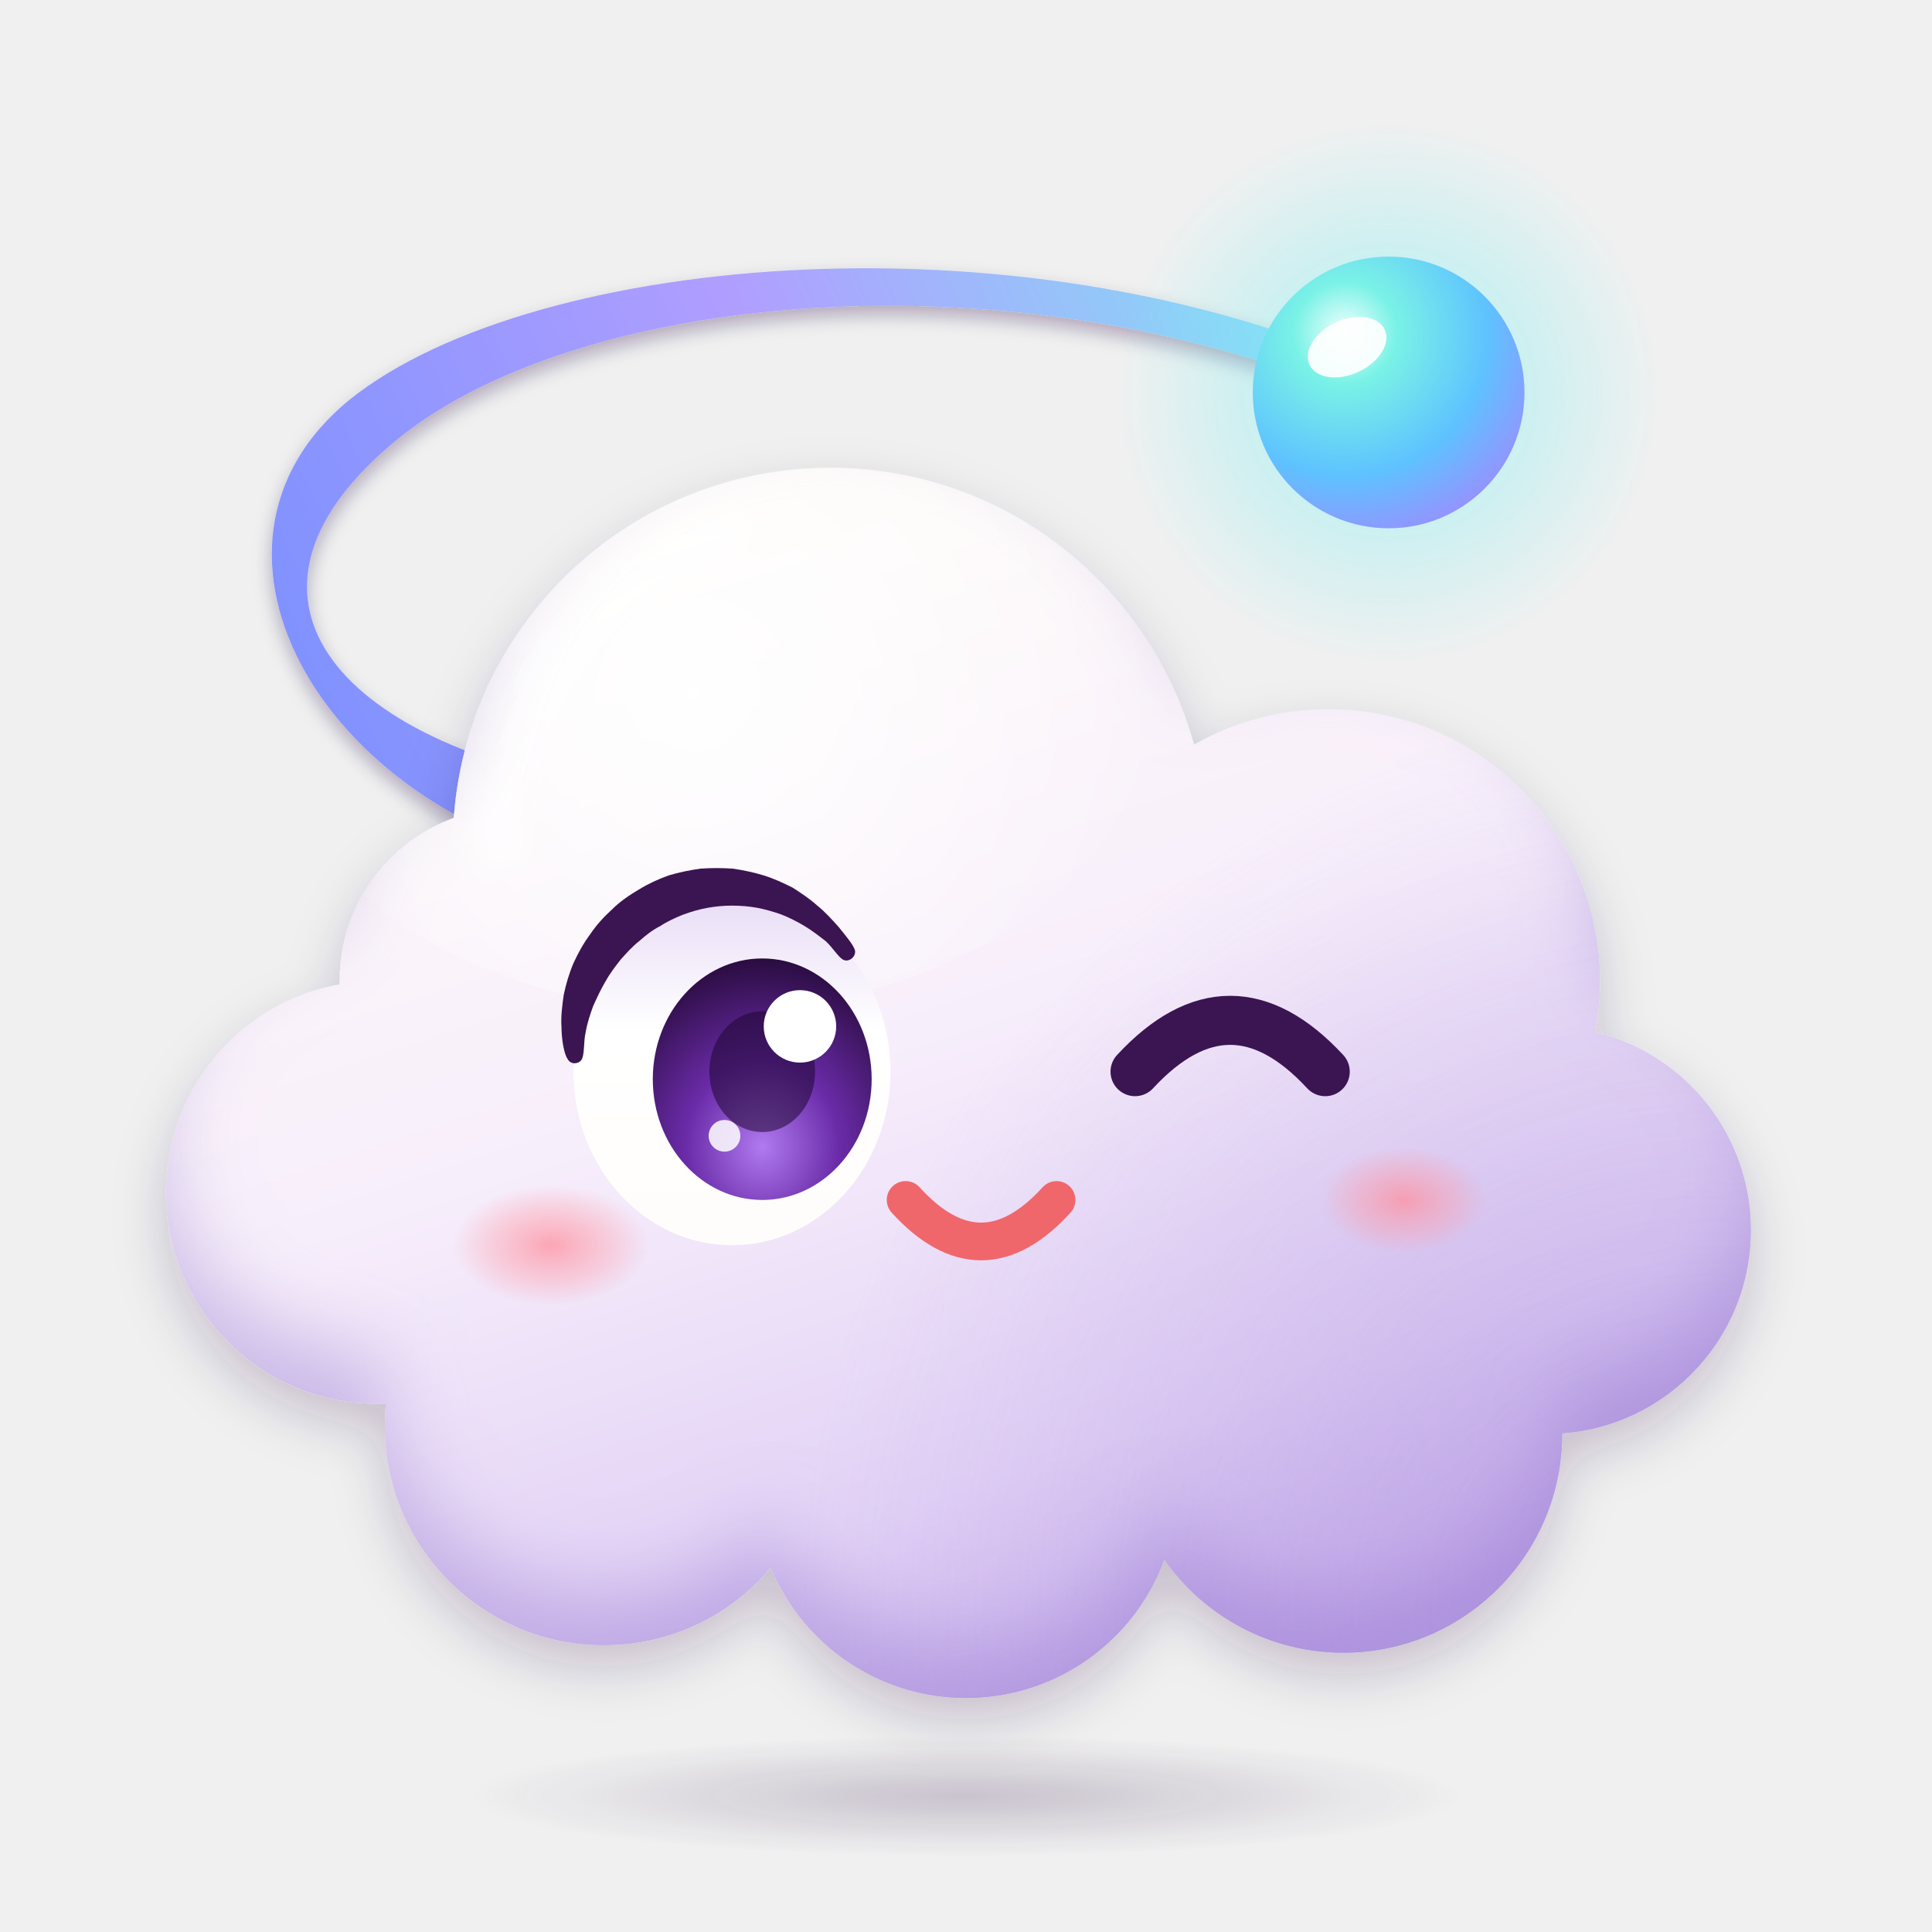
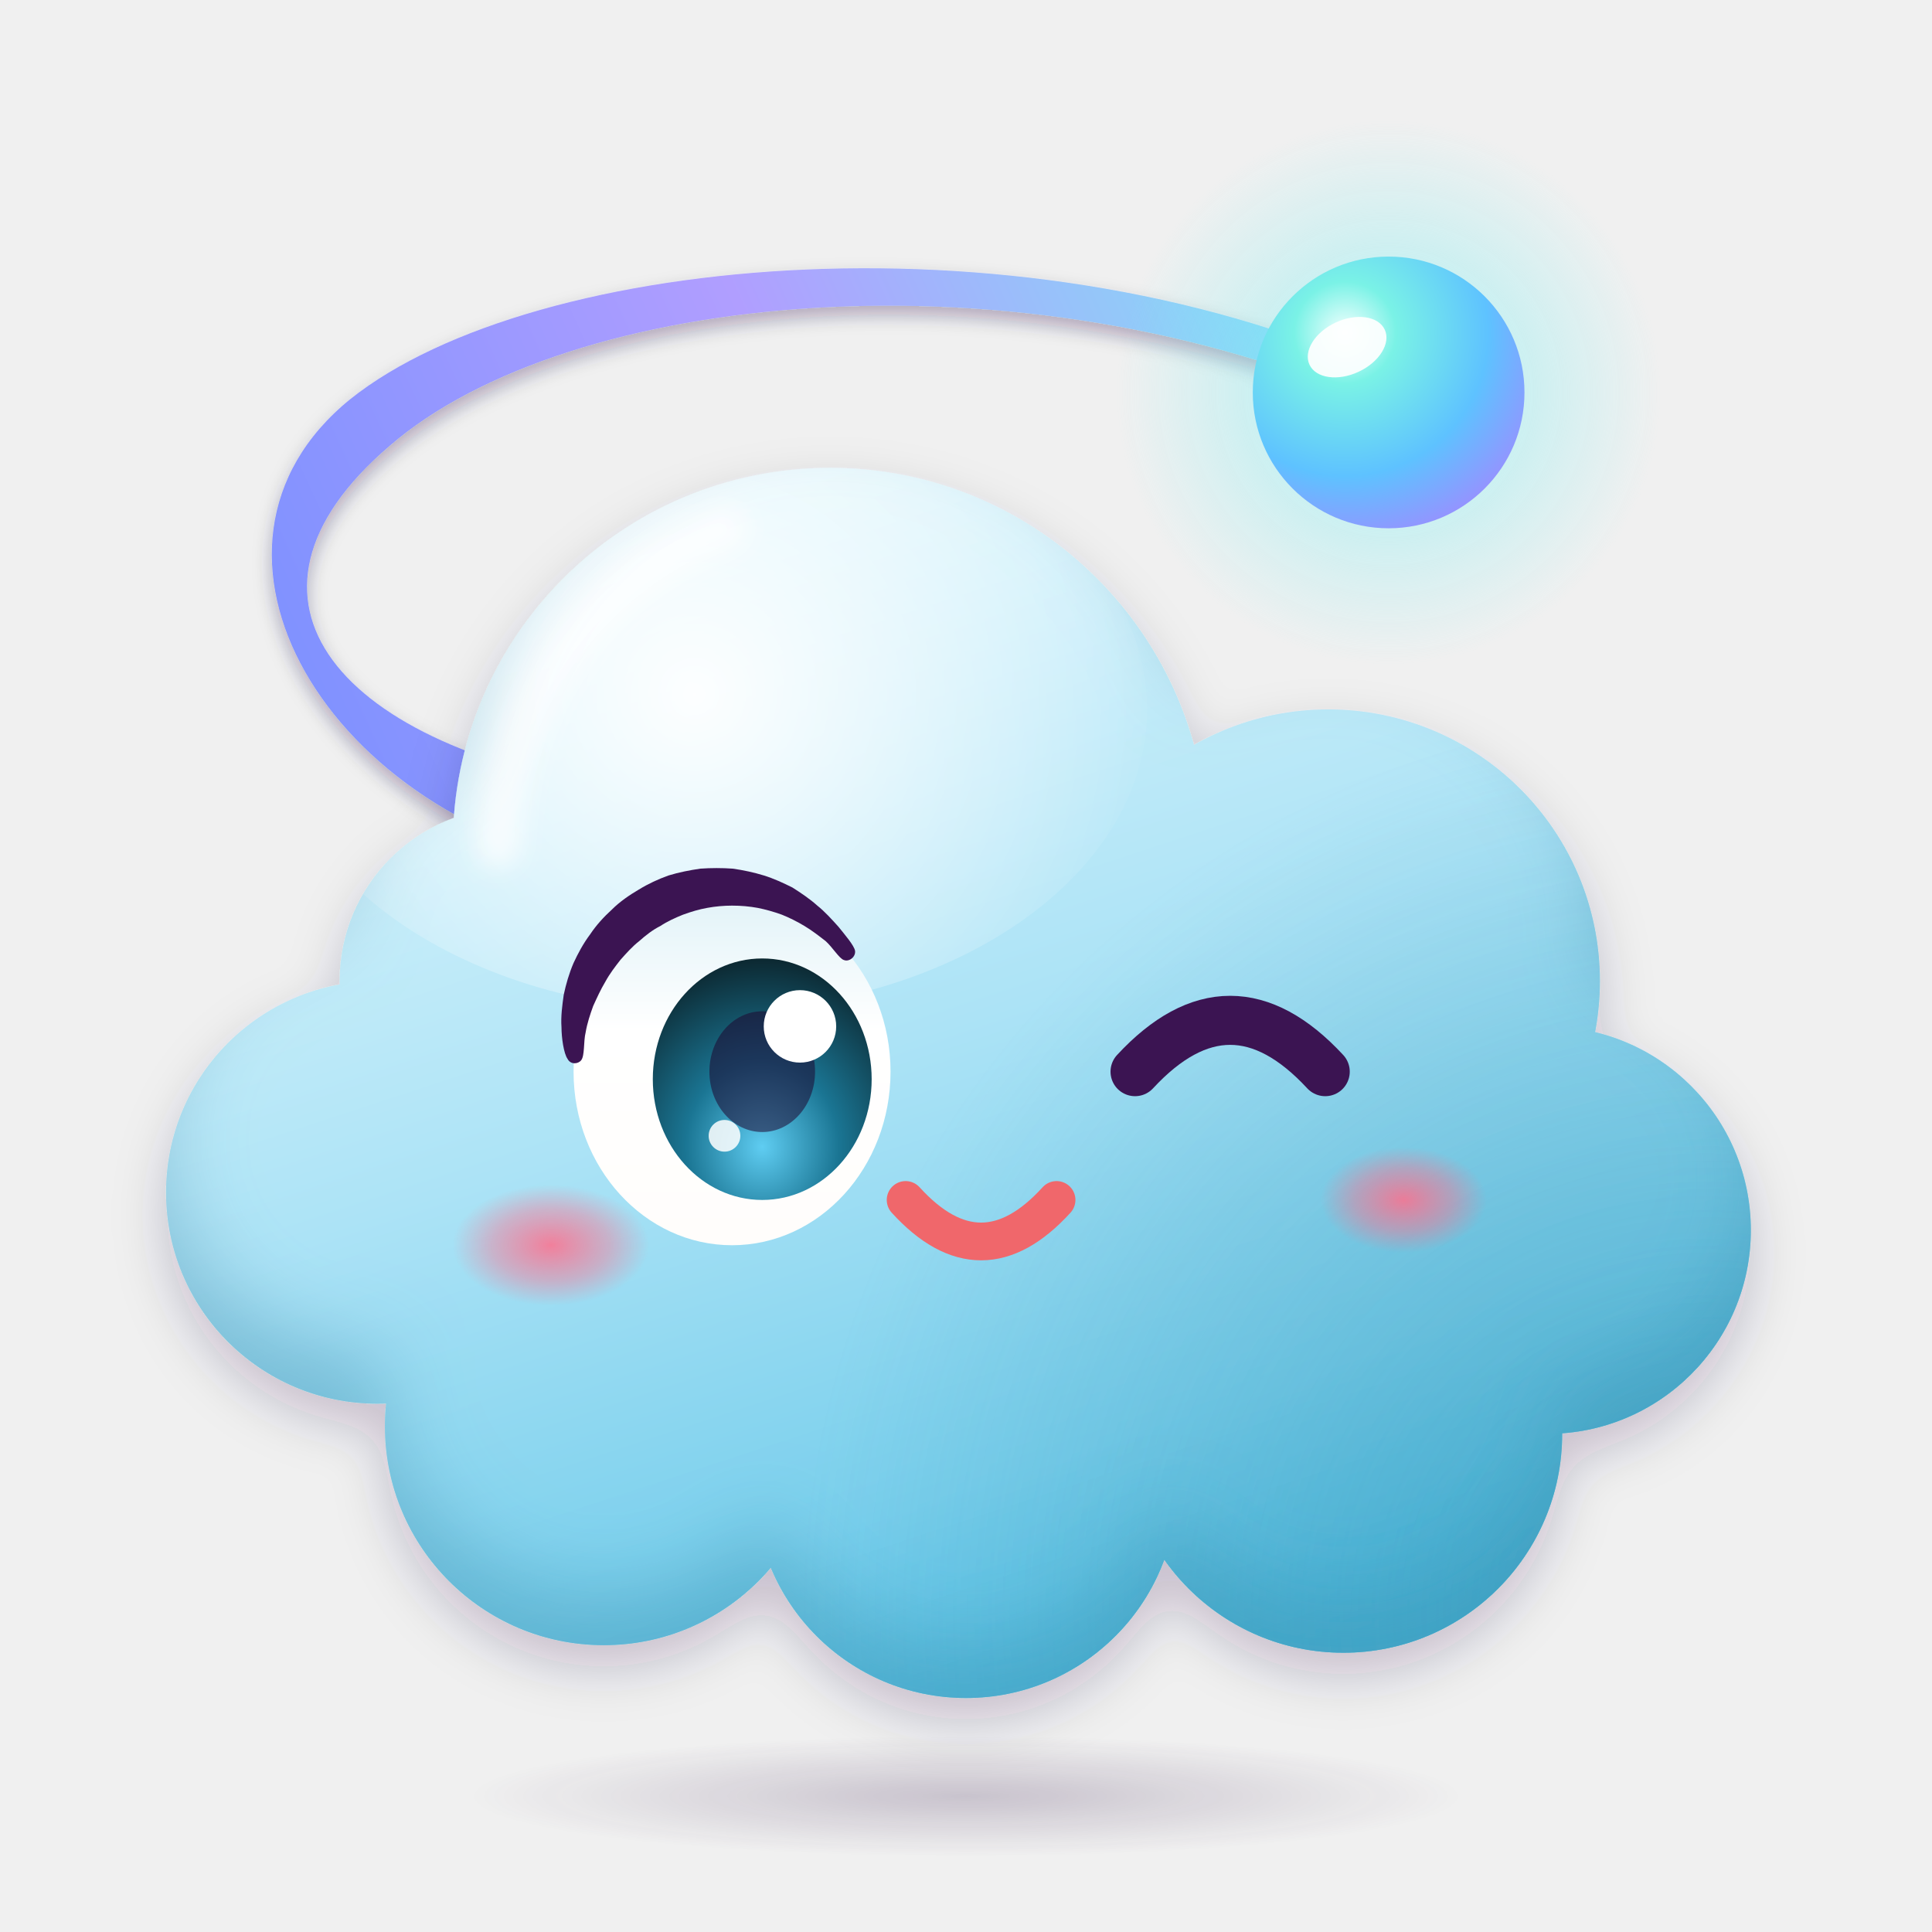
<svg xmlns="http://www.w3.org/2000/svg" viewBox="0 0 256 256" role="img" aria-labelledby="kcTitle">
  <defs>
    <linearGradient id="kcBody" gradientUnits="userSpaceOnUse" x1="96" y1="62" x2="150" y2="226">
-       <stop offset="0" stop-color="#FFFCF8" />
-       <stop offset=".46" stop-color="#F7EEFB" />
-       <stop offset=".8" stop-color="#E2D2F6" />
-       <stop offset="1" stop-color="#C9B1EC" />
+       <stop offset="0" stop-color="#E2F7FD" />
+       <stop offset=".46" stop-color="#ACE3F6" />
+       <stop offset=".8" stop-color="#79CFEC" />
+       <stop offset="1" stop-color="#4DBBE0" />
    </linearGradient>
    <radialGradient id="kcShade" gradientUnits="userSpaceOnUse" cx="226" cy="214" r="120">
-       <stop offset="0" stop-color="#A88BDB" stop-opacity=".5" />
-       <stop offset="1" stop-color="#A88BDB" stop-opacity="0" />
+       <stop offset="0" stop-color="#3492B2" stop-opacity=".5" />
+       <stop offset="1" stop-color="#3492B2" stop-opacity="0" />
    </radialGradient>
    <radialGradient id="kcSheen" gradientUnits="userSpaceOnUse" cx="92" cy="92" r="62">
      <stop offset="0" stop-color="#FFFFFF" stop-opacity=".95" />
      <stop offset="1" stop-color="#FFFFFF" stop-opacity="0" />
    </radialGradient>
    <radialGradient id="kcGround">
      <stop offset="0" stop-color="#2B0E42" stop-opacity=".2" />
      <stop offset="1" stop-color="#2B0E42" stop-opacity="0" />
    </radialGradient>
    <radialGradient id="kcCheek">
-       <stop offset="0" stop-color="#FF8F9E" stop-opacity=".75" />
-       <stop offset=".6" stop-color="#FF9AA6" stop-opacity=".35" />
-       <stop offset="1" stop-color="#FF9AA6" stop-opacity="0" />
+       <stop offset="0" stop-color="#FF6F8C" stop-opacity=".85" />
+       <stop offset=".6" stop-color="#FF6F8C" stop-opacity=".4" />
+       <stop offset="1" stop-color="#FF6F8C" stop-opacity="0" />
    </radialGradient>
    <linearGradient id="kcSclera" x1="0" y1="0" x2="0" y2="1">
-       <stop offset="0" stop-color="#E9DDF6" />
+       <stop offset="0" stop-color="#E2F3F8" />
      <stop offset=".38" stop-color="#FFFFFF" />
      <stop offset="1" stop-color="#FFFDFB" />
    </linearGradient>
    <radialGradient id="kcIris" cx=".5" cy=".78" r=".78">
-       <stop offset="0" stop-color="#B07AF0" />
-       <stop offset=".45" stop-color="#6A2BA8" />
-       <stop offset="1" stop-color="#2A0C40" />
+       <stop offset="0" stop-color="#5FCDF2" />
+       <stop offset=".45" stop-color="#1A7593" />
+       <stop offset="1" stop-color="#0C2831" />
    </radialGradient>
    <linearGradient id="kcTail" gradientUnits="userSpaceOnUse" x1="40" y1="112" x2="190" y2="44">
      <stop offset="0" stop-color="#7A90FF" />
      <stop offset=".5" stop-color="#B09EFF" />
      <stop offset="1" stop-color="#7DE9F4" />
    </linearGradient>
    <radialGradient id="kcOrb" cx=".34" cy=".28" r=".85">
      <stop offset="0" stop-color="#F2FFFE" />
      <stop offset=".22" stop-color="#7AF2E6" />
      <stop offset=".62" stop-color="#5EC2FF" />
      <stop offset="1" stop-color="#A585FF" />
    </radialGradient>
    <radialGradient id="kcGlow">
      <stop offset="0" stop-color="#7EF0F4" stop-opacity=".9" />
      <stop offset=".45" stop-color="#7EF0F4" stop-opacity=".35" />
      <stop offset="1" stop-color="#7EF0F4" stop-opacity="0" />
    </radialGradient>
    <filter id="kcLift" x="-15%" y="-15%" width="130%" height="140%">
      <feDropShadow dx="0" dy="3" stdDeviation="3.5" flood-color="#2B0E42" flood-opacity=".2" />
    </filter>
    <filter id="kcPuff" x="-5%" y="-5%" width="110%" height="110%">
      <feOffset in="SourceAlpha" dy="-7" result="up" />
      <feGaussianBlur in="up" stdDeviation="5" result="upBlur" />
      <feComposite in="SourceAlpha" in2="upBlur" operator="out" result="rim" />
-       <feFlood flood-color="#9C7DD6" flood-opacity=".5" />
+       <feFlood flood-color="#3D99B8" flood-opacity=".5" />
      <feComposite in2="rim" operator="in" result="shade" />
      <feMerge>
        <feMergeNode in="SourceGraphic" />
        <feMergeNode in="shade" />
      </feMerge>
    </filter>
    <filter id="kcEdge" x="-10%" y="-10%" width="120%" height="125%">
      <feDropShadow dx="0" dy="1.2" stdDeviation="1.2" flood-color="#2B0E42" flood-opacity=".3" />
    </filter>
    <filter id="kcSoft" x="-50%" y="-50%" width="200%" height="200%">
      <feGaussianBlur stdDeviation="1.6" />
    </filter>
    <clipPath id="kcCloud">
      <circle cx="110" cy="112" r="50" />
      <circle cx="176" cy="130" r="36" />
      <circle cx="205" cy="163" r="27" />
      <circle cx="178" cy="190" r="29" />
      <circle cx="128" cy="197" r="28" />
      <circle cx="80" cy="189" r="29" />
      <circle cx="50" cy="158" r="28" />
      <circle cx="68" cy="130" r="23" />
      <ellipse cx="128" cy="158" rx="84" ry="44" />
    </clipPath>
    <clipPath id="kcEyeL">
      <ellipse cx="97" cy="142" rx="21" ry="23" />
    </clipPath>
    <clipPath id="kcEyeR">
      <ellipse cx="163" cy="138" rx="17.5" ry="19.5" />
+     </clipPath>
+     <clipPath id="kcEyeLLid">
+       <ellipse cx="97" cy="142" rx="22.5" ry="24.5" />
+     </clipPath>
+     <clipPath id="kcEyeRLid">
+       <ellipse cx="163" cy="138" rx="19.0" ry="21.0" />
    </clipPath>
    <clipPath id="kcMouth">
      <path d="M116 160Q130 164 144 160Q143.5 180 130 180Q116.5 180 116 160Z" />
    </clipPath>
  </defs>
  <ellipse cx="128" cy="238" rx="66" ry="8" fill="url(#kcGround)" />
  <path d="M82.8 104.8C44.8 99.2 27.9 79.4 51.6 59.1C75.2 38.6 134.9 32.5 183.1 53.9L184.9 50.1C137.1 27.5 70.8 33.4 46.4 52.9C22.1 72.6 43.2 108.8 81.2 115.2Z" fill="url(#kcTail)" filter="url(#kcEdge)" />
  <circle cx="184" cy="52" r="36" fill="url(#kcGlow)" />
  <g>
    <circle cx="184" cy="52" r="18" fill="url(#kcOrb)" />
    <ellipse cx="178.5" cy="46" rx="5.5" ry="3.6" fill="#FFFFFF" opacity=".92" transform="rotate(-25 178.5 46)" />
  </g>
  <g filter="url(#kcLift)">
    <g filter="url(#kcPuff)">
      <g clip-path="url(#kcCloud)">
        <rect x="10" y="50" width="236" height="190" fill="url(#kcBody)" />
        <rect x="10" y="50" width="236" height="190" fill="url(#kcShade)" />
        <ellipse cx="94" cy="94" rx="58" ry="40" fill="url(#kcSheen)" />
        <path d="M66 112A46 46 0 0 1 96 70" fill="none" stroke="#FFFFFF" stroke-width="6" stroke-linecap="round" opacity=".7" filter="url(#kcSoft)" />
      </g>
    </g>
  </g>
  <ellipse class="cheekL" cx="73" cy="165" rx="13" ry="8" fill="url(#kcCheek)" />
  <ellipse class="cheekR" cx="186" cy="159" rx="11" ry="7" fill="url(#kcCheek)" />
  <g class="eyeL">
    <ellipse cx="97" cy="142" rx="21" ry="23" fill="url(#kcSclera)" />
    <g clip-path="url(#kcEyeL)">
      <g class="iris">
        <ellipse cx="101" cy="143" rx="14.5" ry="16" fill="url(#kcIris)" />
        <ellipse cx="101" cy="142" rx="7" ry="8" fill="#1E0630" opacity=".55" />
        <circle cx="106" cy="136" r="4.8" fill="#FFFFFF" />
        <circle cx="96" cy="150.5" r="2.1" fill="#FFFFFF" opacity=".85" />
      </g>
    </g>
    <path d="M75.2 140.3C74.7 139.6 74.4 137.5 74.4 136.1C74.3 134.7 74.5 133.2 74.7 131.8C75 130.4 75.4 129 76 127.6C76.6 126.3 77.3 125 78.2 123.8C79 122.6 80 121.5 81.1 120.5C82.1 119.5 83.4 118.6 84.6 117.9C85.9 117.1 87.2 116.5 88.6 116C89.9 115.6 91.4 115.3 92.8 115.1C94.2 115 95.7 115 97.1 115.1C98.5 115.3 99.9 115.6 101.2 116C102.5 116.4 103.8 117 105 117.6C106.1 118.3 107.3 119.1 108.3 120C109.3 120.8 110.2 121.8 111.1 122.8C111.9 123.8 113.2 125.3 113.3 126C113.4 126.8 112.5 127.5 111.8 127.2C111.2 127 110.3 125.5 109.4 124.7C108.5 124 107.6 123.3 106.6 122.7C105.6 122.1 104.6 121.6 103.6 121.2C102.5 120.8 101.4 120.5 100.4 120.3C99.3 120.1 98.2 120 97 120C95.9 120 94.8 120.1 93.7 120.3C92.6 120.5 91.6 120.8 90.5 121.2C89.5 121.6 88.4 122.1 87.5 122.7C86.5 123.2 85.6 123.9 84.7 124.7C83.8 125.4 83 126.3 82.2 127.2C81.5 128.1 80.8 129 80.2 130.1C79.6 131.1 79.1 132.2 78.6 133.3C78.2 134.4 77.8 135.6 77.6 136.8C77.3 138 77.5 139.9 77 140.5C76.6 141 75.6 141.1 75.2 140.3Z" fill="#3B1452" />
  </g>
  <path class="arcR" d="M150.4 142Q163 128.4 175.6 142" fill="none" stroke="#3B1452" stroke-width="6.5" stroke-linecap="round" stroke-linejoin="round" />
  <path class="smile" d="M120 159Q130 170 140 159" fill="none" stroke="#F0676B" stroke-width="5" stroke-linecap="round" stroke-linejoin="round" />
</svg>
